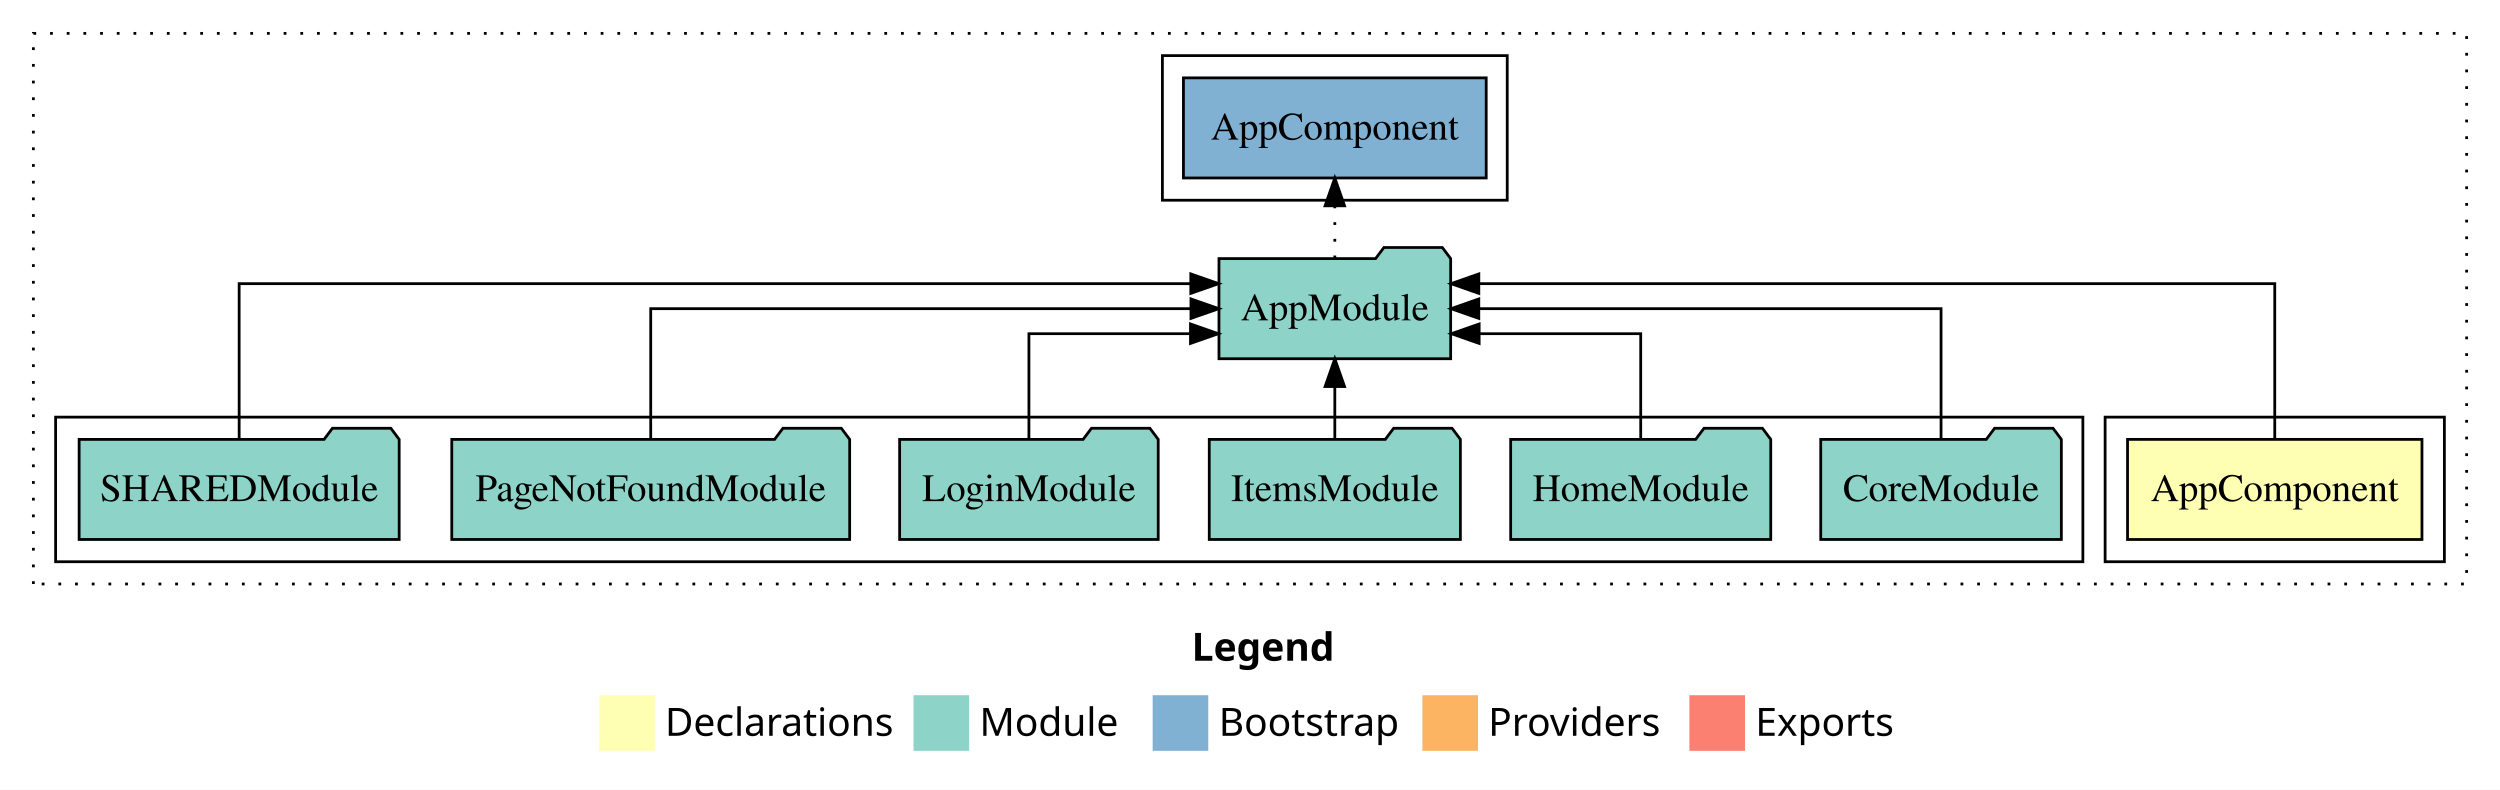
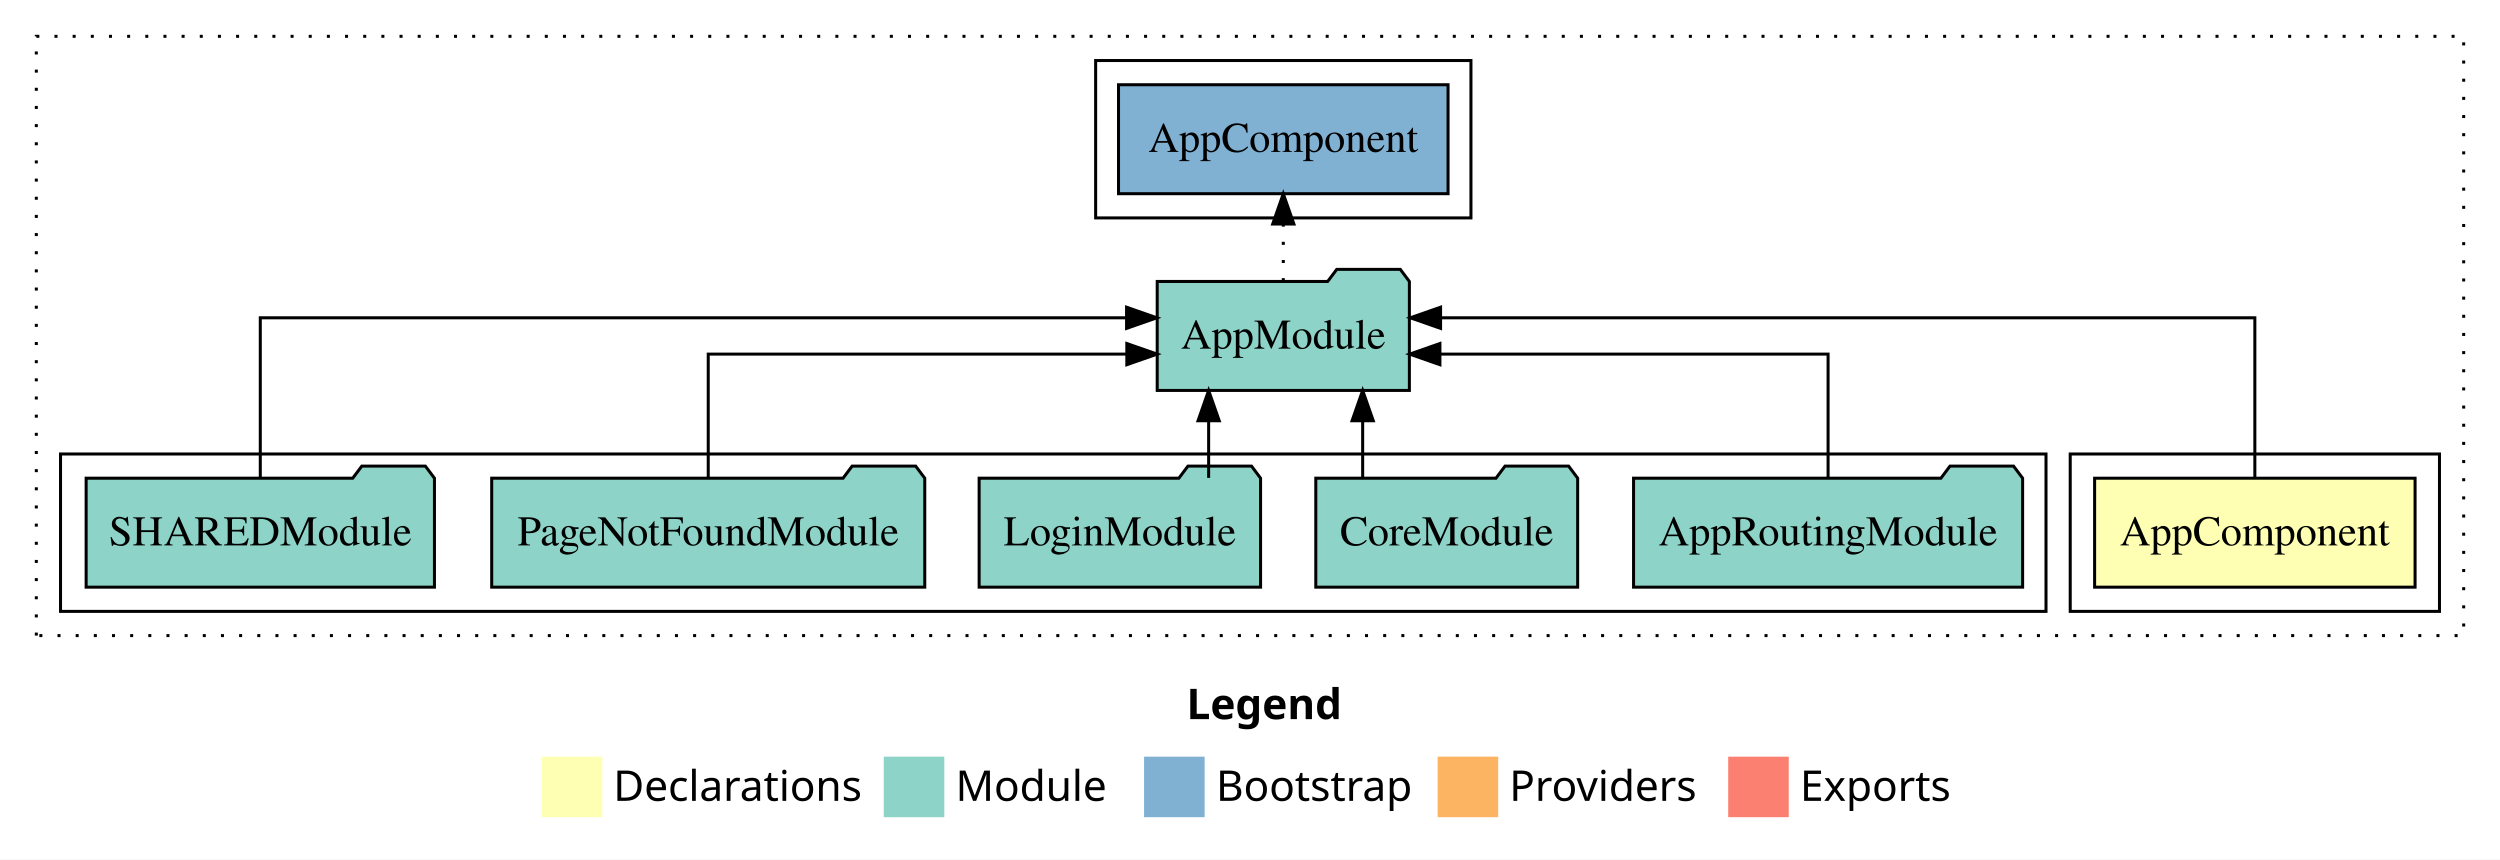
- <svg xmlns="http://www.w3.org/2000/svg" width="899pt" height="284pt" viewBox="0.00 0.00 899.00 284.00">
+ <svg xmlns="http://www.w3.org/2000/svg" width="826pt" height="284pt" viewBox="0.00 0.00 826.00 284.00">
  <g id="graph0" class="graph" transform="scale(1 1) rotate(0) translate(4 280)">
-     <polygon fill="#ffffff" stroke="transparent" points="-4,4 -4,-280 895,-280 895,4 -4,4" />
-     <text text-anchor="start" x="424.509" y="-42.4" font-family="sans-serif" font-weight="bold" font-size="14.00" fill="#000000">Legend</text>
-     <polygon fill="#ffffb3" stroke="transparent" points="211.5,-10 211.5,-30 231.5,-30 231.5,-10 211.5,-10" />
-     <text text-anchor="start" x="235.129" y="-15.4" font-family="sans-serif" font-size="14.00" fill="#000000">  Declarations</text>
-     <polygon fill="#8dd3c7" stroke="transparent" points="324.5,-10 324.5,-30 344.5,-30 344.5,-10 324.5,-10" />
-     <text text-anchor="start" x="348.225" y="-15.4" font-family="sans-serif" font-size="14.00" fill="#000000">  Module</text>
-     <polygon fill="#80b1d3" stroke="transparent" points="410.5,-10 410.5,-30 430.5,-30 430.5,-10 410.5,-10" />
-     <text text-anchor="start" x="434.281" y="-15.4" font-family="sans-serif" font-size="14.00" fill="#000000">  Bootstrap</text>
-     <polygon fill="#fdb462" stroke="transparent" points="507.5,-10 507.5,-30 527.5,-30 527.5,-10 507.5,-10" />
-     <text text-anchor="start" x="531.173" y="-15.4" font-family="sans-serif" font-size="14.00" fill="#000000">  Providers</text>
-     <polygon fill="#fb8072" stroke="transparent" points="603.5,-10 603.5,-30 623.5,-30 623.5,-10 603.5,-10" />
-     <text text-anchor="start" x="627.226" y="-15.4" font-family="sans-serif" font-size="14.00" fill="#000000">  Exports</text>
+     <polygon fill="#ffffff" stroke="transparent" points="-4,4 -4,-280 822,-280 822,4 -4,4" />
+     <text text-anchor="start" x="388.009" y="-42.4" font-family="sans-serif" font-weight="bold" font-size="14.00" fill="#000000">Legend</text>
+     <polygon fill="#ffffb3" stroke="transparent" points="175,-10 175,-30 195,-30 195,-10 175,-10" />
+     <text text-anchor="start" x="198.629" y="-15.4" font-family="sans-serif" font-size="14.00" fill="#000000">  Declarations</text>
+     <polygon fill="#8dd3c7" stroke="transparent" points="288,-10 288,-30 308,-30 308,-10 288,-10" />
+     <text text-anchor="start" x="311.725" y="-15.4" font-family="sans-serif" font-size="14.00" fill="#000000">  Module</text>
+     <polygon fill="#80b1d3" stroke="transparent" points="374,-10 374,-30 394,-30 394,-10 374,-10" />
+     <text text-anchor="start" x="397.781" y="-15.4" font-family="sans-serif" font-size="14.00" fill="#000000">  Bootstrap</text>
+     <polygon fill="#fdb462" stroke="transparent" points="471,-10 471,-30 491,-30 491,-10 471,-10" />
+     <text text-anchor="start" x="494.673" y="-15.4" font-family="sans-serif" font-size="14.00" fill="#000000">  Providers</text>
+     <polygon fill="#fb8072" stroke="transparent" points="567,-10 567,-30 587,-30 587,-10 567,-10" />
+     <text text-anchor="start" x="590.726" y="-15.4" font-family="sans-serif" font-size="14.00" fill="#000000">  Exports</text>
    <g id="clust1" class="cluster">
-       <polygon fill="none" stroke="#000000" stroke-dasharray="1,5" points="8,-70 8,-268 883,-268 883,-70 8,-70" />
+       <polygon fill="none" stroke="#000000" stroke-dasharray="1,5" points="8,-70 8,-268 810,-268 810,-70 8,-70" />
    </g>
    <g id="clust2" class="cluster">
-       <polygon fill="none" stroke="#000000" points="753,-78 753,-130 875,-130 875,-78 753,-78" />
+       <polygon fill="none" stroke="#000000" points="680,-78 680,-130 802,-130 802,-78 680,-78" />
    </g>
    <g id="clust4" class="cluster">
-       <polygon fill="none" stroke="#000000" points="16,-78 16,-130 745,-130 745,-78 16,-78" />
+       <polygon fill="none" stroke="#000000" points="16,-78 16,-130 672,-130 672,-78 16,-78" />
    </g>
    <g id="clust6" class="cluster">
-       <polygon fill="none" stroke="#000000" points="414,-208 414,-260 538,-260 538,-208 414,-208" />
+       <polygon fill="none" stroke="#000000" points="358,-208 358,-260 482,-260 482,-208 358,-208" />
    </g>
    <g id="node1" class="node">
-       <polygon fill="#ffffb3" stroke="#000000" points="866.94,-122 761.06,-122 761.06,-86 866.94,-86 866.94,-122" />
-       <text text-anchor="middle" x="814" y="-99.8" font-family="Times,serif" font-size="14.00" fill="#000000">AppComponent</text>
+       <polygon fill="#ffffb3" stroke="#000000" points="793.94,-122 688.06,-122 688.06,-86 793.94,-86 793.94,-122" />
+       <text text-anchor="middle" x="741" y="-99.8" font-family="Times,serif" font-size="14.00" fill="#000000">AppComponent</text>
    </g>
    <g id="node2" class="node">
-       <polygon fill="#8dd3c7" stroke="#000000" points="517.657,-187 514.657,-191 493.657,-191 490.657,-187 434.343,-187 434.343,-151 517.657,-151 517.657,-187" />
-       <text text-anchor="middle" x="476" y="-164.8" font-family="Times,serif" font-size="14.00" fill="#000000">AppModule</text>
+       <polygon fill="#8dd3c7" stroke="#000000" points="461.657,-187 458.657,-191 437.657,-191 434.657,-187 378.343,-187 378.343,-151 461.657,-151 461.657,-187" />
+       <text text-anchor="middle" x="420" y="-164.8" font-family="Times,serif" font-size="14.00" fill="#000000">AppModule</text>
    </g>
    <g id="edge1" class="edge">
-       <path fill="none" stroke="#000000" d="M814,-122.292C814,-144.206 814,-178 814,-178 814,-178 527.784,-178 527.784,-178" />
-       <polygon fill="#000000" stroke="#000000" points="527.784,-174.5 517.784,-178 527.784,-181.5 527.784,-174.5" />
+       <path fill="none" stroke="#000000" d="M741,-122.284C741,-143.321 741,-175 741,-175 741,-175 471.965,-175 471.965,-175" />
+       <polygon fill="#000000" stroke="#000000" points="471.965,-171.5 461.965,-175 471.965,-178.5 471.965,-171.5" />
    </g>
-     <g id="node9" class="node">
-       <polygon fill="#80b1d3" stroke="#000000" points="530.439,-252 421.561,-252 421.561,-216 530.439,-216 530.439,-252" />
-       <text text-anchor="middle" x="476" y="-229.8" font-family="Times,serif" font-size="14.00" fill="#000000">AppComponent </text>
+     <g id="node8" class="node">
+       <polygon fill="#80b1d3" stroke="#000000" points="474.439,-252 365.561,-252 365.561,-216 474.439,-216 474.439,-252" />
+       <text text-anchor="middle" x="420" y="-229.8" font-family="Times,serif" font-size="14.00" fill="#000000">AppComponent </text>
    </g>
-     <g id="edge8" class="edge">
-       <path fill="none" stroke="#000000" stroke-dasharray="1,5" d="M476,-187.106C476,-187.106 476,-205.991 476,-205.991" />
-       <polygon fill="#000000" stroke="#000000" points="472.5,-205.991 476,-215.991 479.5,-205.991 472.5,-205.991" />
+     <g id="edge7" class="edge">
+       <path fill="none" stroke="#000000" stroke-dasharray="1,5" d="M420,-187.106C420,-187.106 420,-205.991 420,-205.991" />
+       <polygon fill="#000000" stroke="#000000" points="416.5,-205.991 420,-215.991 423.5,-205.991 416.5,-205.991" />
    </g>
    <g id="node3" class="node">
-       <polygon fill="#8dd3c7" stroke="#000000" points="737.262,-122 734.262,-126 713.262,-126 710.262,-122 650.738,-122 650.738,-86 737.262,-86 737.262,-122" />
-       <text text-anchor="middle" x="694" y="-99.8" font-family="Times,serif" font-size="14.00" fill="#000000">CoreModule</text>
+       <polygon fill="#8dd3c7" stroke="#000000" points="664.274,-122 661.274,-126 640.274,-126 637.274,-122 535.726,-122 535.726,-86 664.274,-86 664.274,-122" />
+       <text text-anchor="middle" x="600" y="-99.8" font-family="Times,serif" font-size="14.00" fill="#000000">AppRoutingModule</text>
    </g>
    <g id="edge2" class="edge">
-       <path fill="none" stroke="#000000" d="M694,-122.106C694,-141.339 694,-169 694,-169 694,-169 527.775,-169 527.775,-169" />
-       <polygon fill="#000000" stroke="#000000" points="527.775,-165.5 517.775,-169 527.775,-172.5 527.775,-165.5" />
+       <path fill="none" stroke="#000000" d="M600,-122.022C600,-139.373 600,-163 600,-163 600,-163 471.748,-163 471.748,-163" />
+       <polygon fill="#000000" stroke="#000000" points="471.748,-159.5 461.748,-163 471.748,-166.5 471.748,-159.5" />
    </g>
    <g id="node4" class="node">
-       <polygon fill="#8dd3c7" stroke="#000000" points="632.762,-122 629.762,-126 608.762,-126 605.762,-122 539.238,-122 539.238,-86 632.762,-86 632.762,-122" />
-       <text text-anchor="middle" x="586" y="-99.8" font-family="Times,serif" font-size="14.00" fill="#000000">HomeModule</text>
+       <polygon fill="#8dd3c7" stroke="#000000" points="517.262,-122 514.262,-126 493.262,-126 490.262,-122 430.738,-122 430.738,-86 517.262,-86 517.262,-122" />
+       <text text-anchor="middle" x="474" y="-99.8" font-family="Times,serif" font-size="14.00" fill="#000000">CoreModule</text>
    </g>
    <g id="edge3" class="edge">
-       <path fill="none" stroke="#000000" d="M586,-122.027C586,-138.398 586,-160 586,-160 586,-160 527.9,-160 527.9,-160" />
-       <polygon fill="#000000" stroke="#000000" points="527.9,-156.5 517.9,-160 527.9,-163.5 527.9,-156.5" />
+       <path fill="none" stroke="#000000" d="M446.224,-122.106C446.224,-122.106 446.224,-140.991 446.224,-140.991" />
+       <polygon fill="#000000" stroke="#000000" points="442.724,-140.991 446.224,-150.991 449.724,-140.991 442.724,-140.991" />
    </g>
    <g id="node5" class="node">
-       <polygon fill="#8dd3c7" stroke="#000000" points="521.152,-122 518.152,-126 497.151,-126 494.151,-122 430.849,-122 430.849,-86 521.152,-86 521.152,-122" />
-       <text text-anchor="middle" x="476" y="-99.8" font-family="Times,serif" font-size="14.00" fill="#000000">ItemsModule</text>
-     </g>
-     <g id="edge4" class="edge">
-       <path fill="none" stroke="#000000" d="M476,-122.106C476,-122.106 476,-140.991 476,-140.991" />
-       <polygon fill="#000000" stroke="#000000" points="472.5,-140.991 476,-150.991 479.5,-140.991 472.5,-140.991" />
-     </g>
-     <g id="node6" class="node">
      <polygon fill="#8dd3c7" stroke="#000000" points="412.493,-122 409.493,-126 388.493,-126 385.493,-122 319.507,-122 319.507,-86 412.493,-86 412.493,-122" />
      <text text-anchor="middle" x="366" y="-99.8" font-family="Times,serif" font-size="14.00" fill="#000000">LoginModule</text>
    </g>
-     <g id="edge5" class="edge">
-       <path fill="none" stroke="#000000" d="M366,-122.027C366,-138.398 366,-160 366,-160 366,-160 424.1,-160 424.1,-160" />
-       <polygon fill="#000000" stroke="#000000" points="424.1,-163.5 434.1,-160 424.1,-156.5 424.1,-163.5" />
+     <g id="edge4" class="edge">
+       <path fill="none" stroke="#000000" d="M395.334,-122.106C395.334,-122.106 395.334,-140.991 395.334,-140.991" />
+       <polygon fill="#000000" stroke="#000000" points="391.834,-140.991 395.334,-150.991 398.834,-140.991 391.834,-140.991" />
    </g>
-     <g id="node7" class="node">
+     <g id="node6" class="node">
      <polygon fill="#8dd3c7" stroke="#000000" points="301.542,-122 298.542,-126 277.542,-126 274.542,-122 158.458,-122 158.458,-86 301.542,-86 301.542,-122" />
      <text text-anchor="middle" x="230" y="-99.8" font-family="Times,serif" font-size="14.00" fill="#000000">PageNotFoundModule</text>
    </g>
-     <g id="edge6" class="edge">
-       <path fill="none" stroke="#000000" d="M230,-122.106C230,-141.339 230,-169 230,-169 230,-169 424.269,-169 424.269,-169" />
-       <polygon fill="#000000" stroke="#000000" points="424.269,-172.5 434.269,-169 424.269,-165.5 424.269,-172.5" />
+     <g id="edge5" class="edge">
+       <path fill="none" stroke="#000000" d="M230,-122.022C230,-139.373 230,-163 230,-163 230,-163 368.304,-163 368.304,-163" />
+       <polygon fill="#000000" stroke="#000000" points="368.304,-166.5 378.304,-163 368.304,-159.5 368.304,-166.5" />
    </g>
-     <g id="node8" class="node">
+     <g id="node7" class="node">
      <polygon fill="#8dd3c7" stroke="#000000" points="139.542,-122 136.542,-126 115.542,-126 112.542,-122 24.458,-122 24.458,-86 139.542,-86 139.542,-122" />
      <text text-anchor="middle" x="82" y="-99.8" font-family="Times,serif" font-size="14.00" fill="#000000">SHAREDModule</text>
    </g>
-     <g id="edge7" class="edge">
-       <path fill="none" stroke="#000000" d="M82,-122.292C82,-144.206 82,-178 82,-178 82,-178 424.208,-178 424.208,-178" />
-       <polygon fill="#000000" stroke="#000000" points="424.208,-181.5 434.208,-178 424.208,-174.5 424.208,-181.5" />
+     <g id="edge6" class="edge">
+       <path fill="none" stroke="#000000" d="M82,-122.284C82,-143.321 82,-175 82,-175 82,-175 368.216,-175 368.216,-175" />
+       <polygon fill="#000000" stroke="#000000" points="368.216,-178.5 378.216,-175 368.216,-171.5 368.216,-178.5" />
    </g>
  </g>
</svg>
